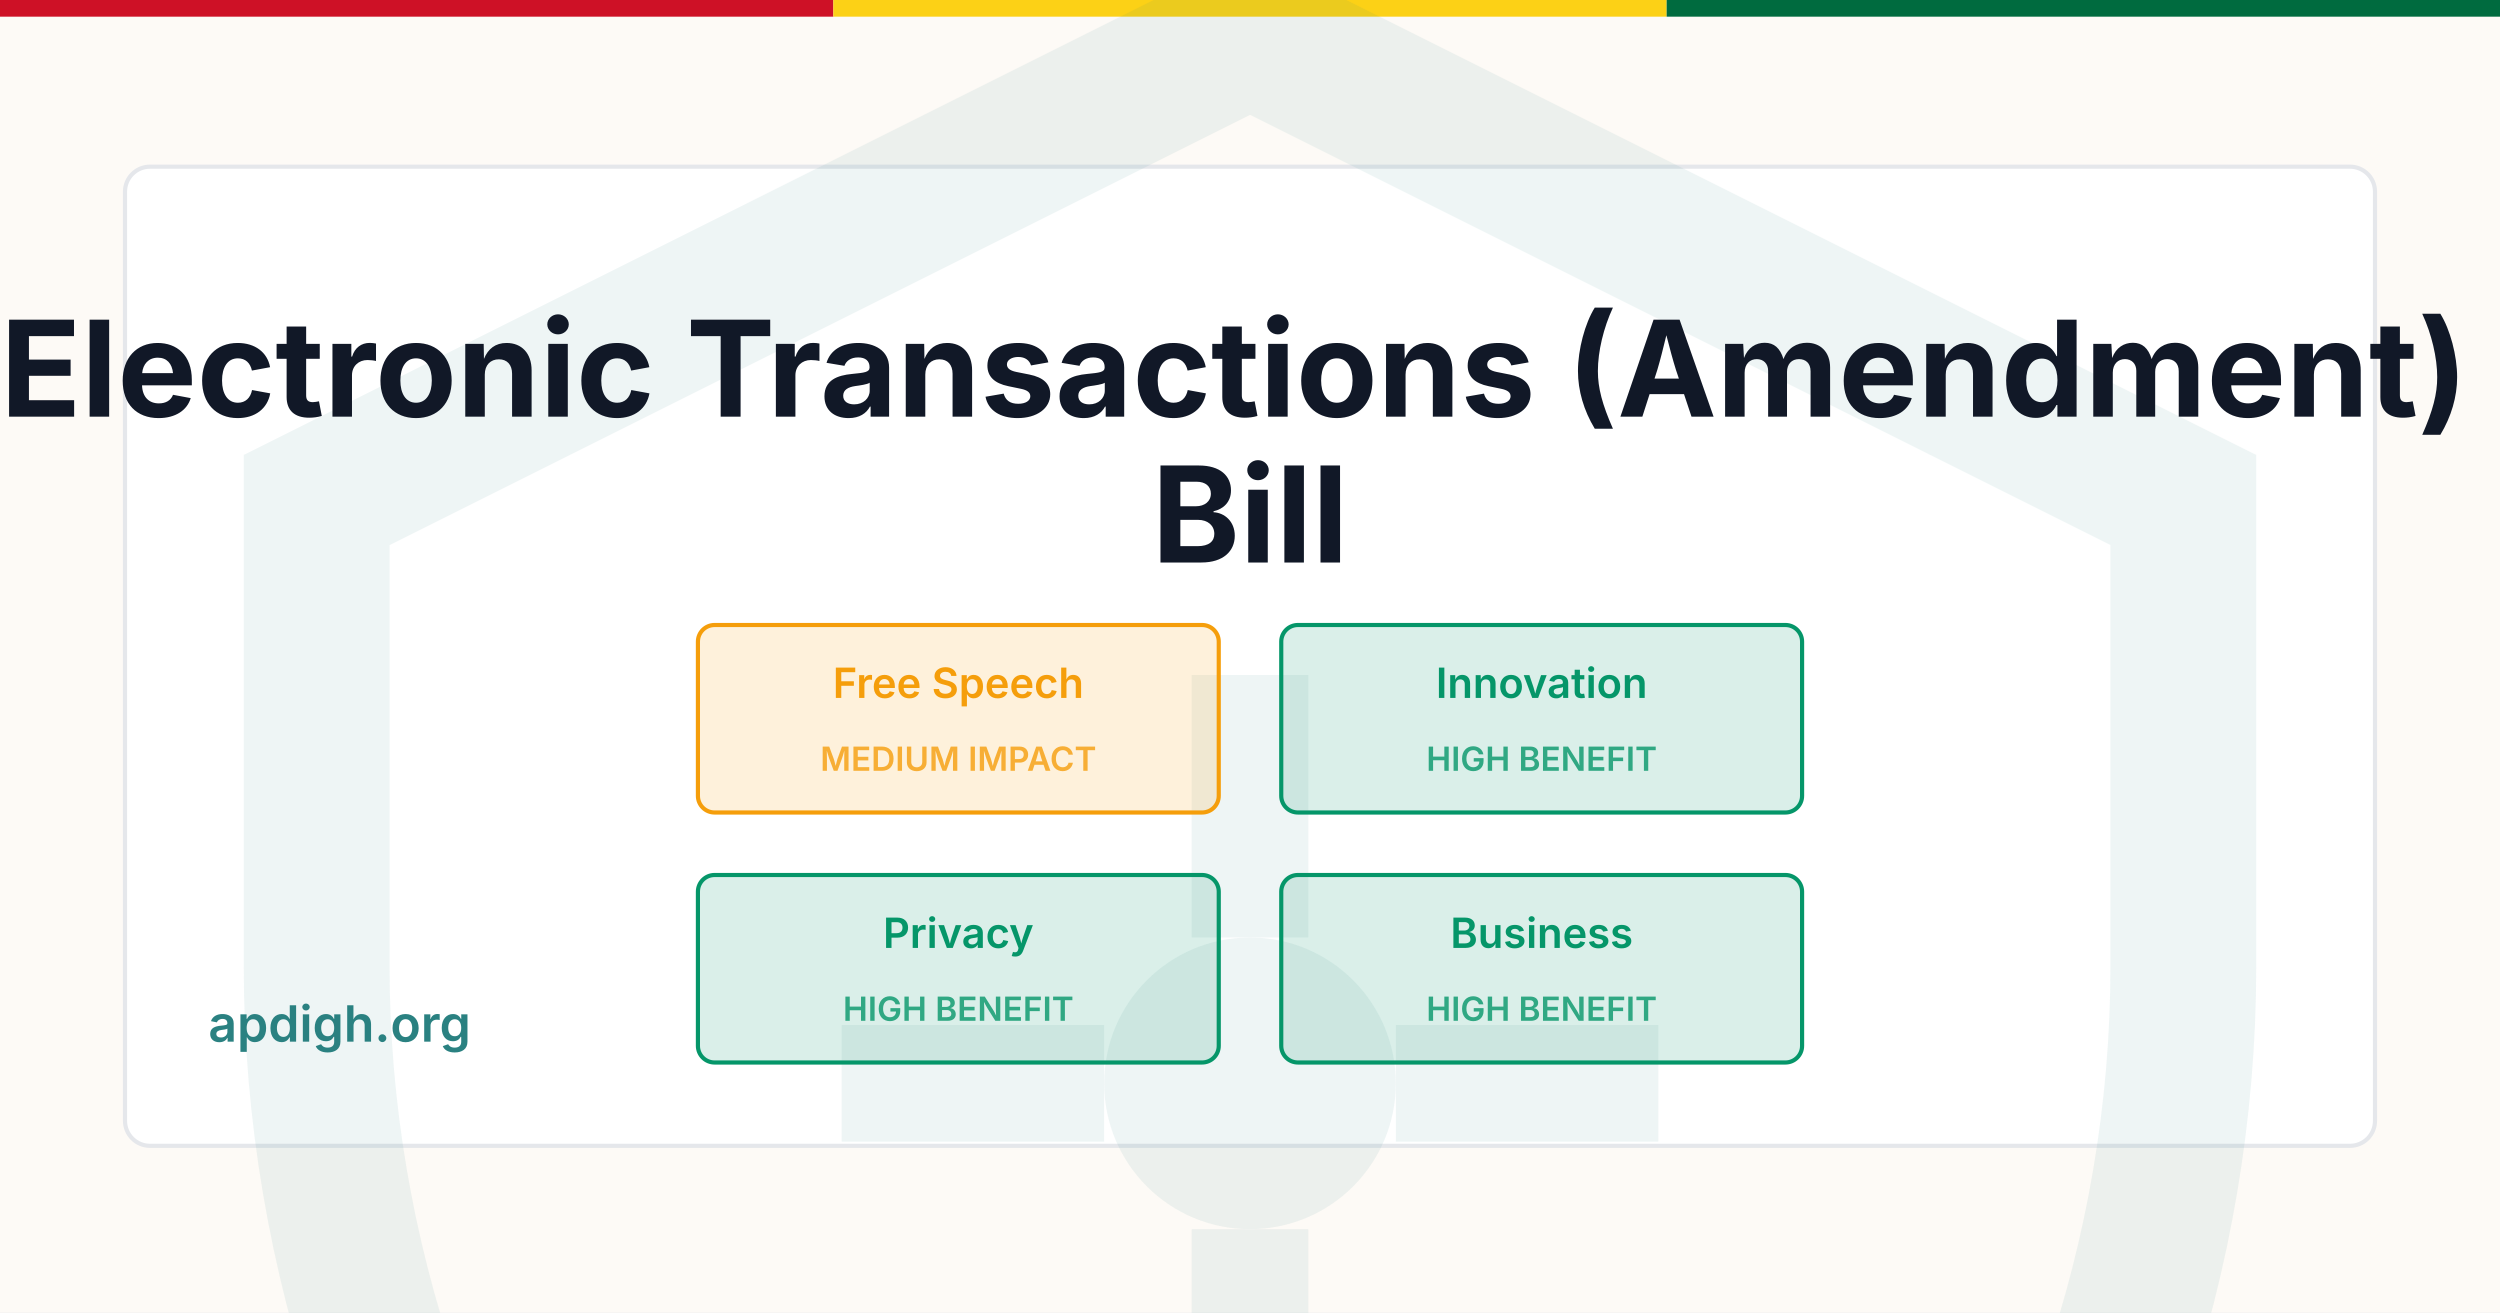
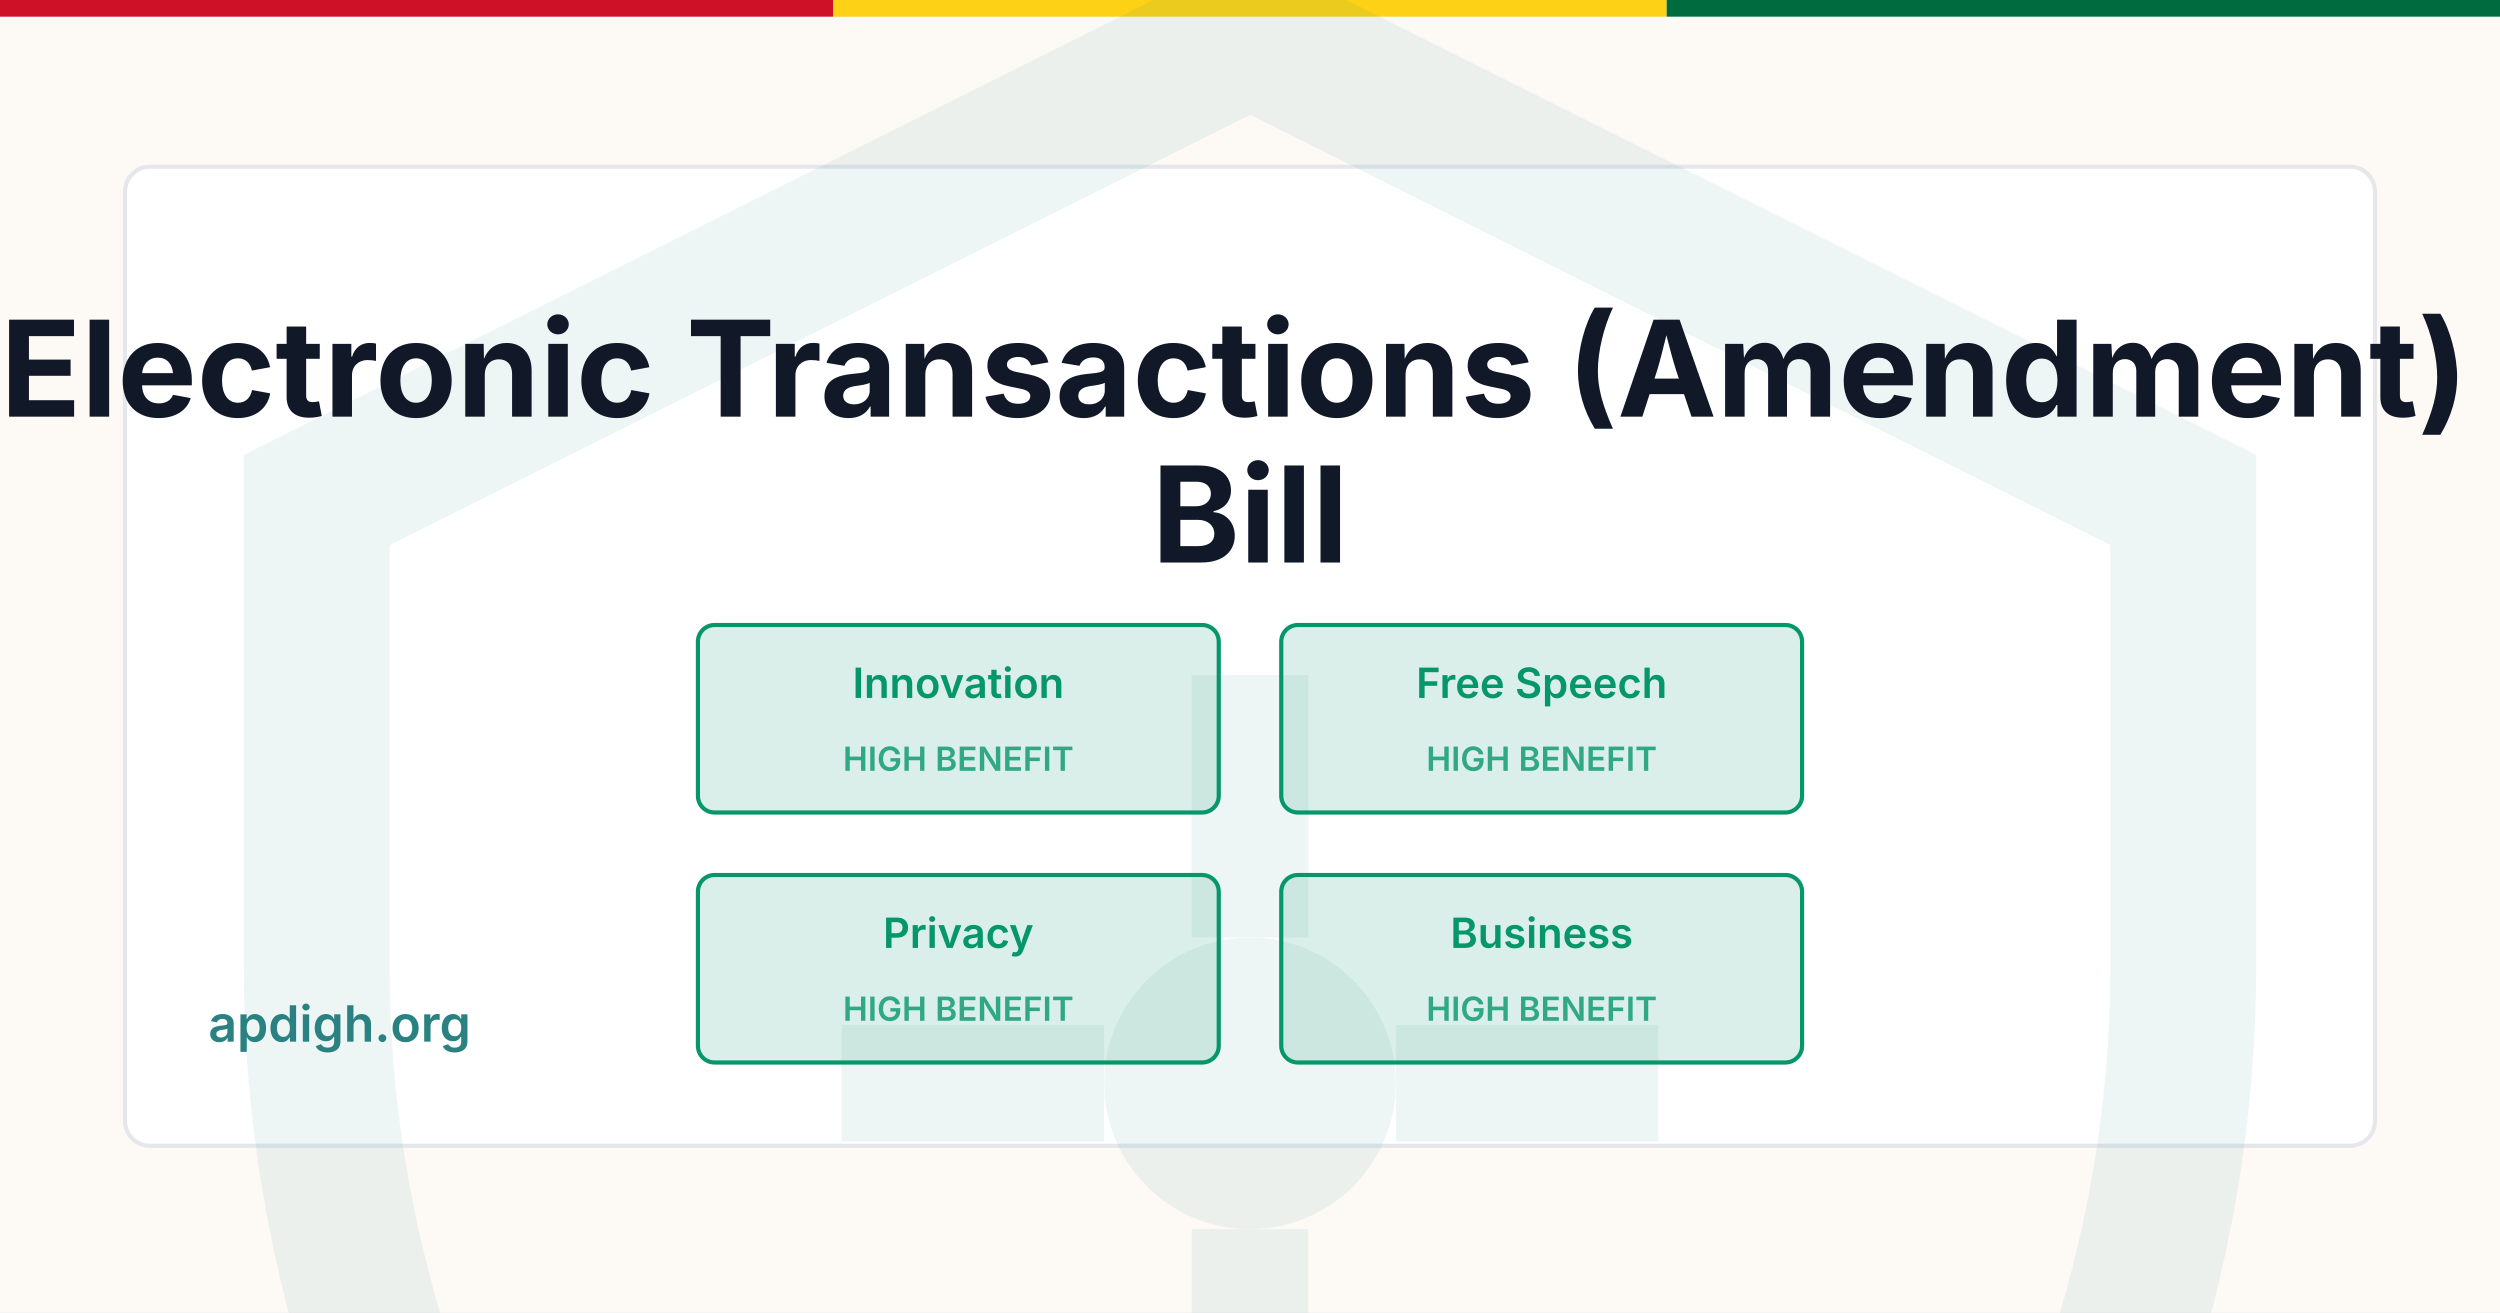
<svg xmlns="http://www.w3.org/2000/svg" width="1200" height="630" viewBox="0 0 1200 630">
  <rect width="1200" height="630" fill="#FDFAF6" />
  <rect x="0" y="0" width="400" height="8" fill="#CE1126" />
  <rect x="400" y="0" width="400" height="8" fill="#FCD116" />
  <rect x="800" y="0" width="400" height="8" fill="#006B3F" />
  <rect x="60" y="80" width="1080" height="470" fill="white" stroke="#E5E7EB" stroke-width="2" rx="12" />
  <g transform="translate(40, -40) scale(28)" opacity="0.08">
    <path d="M20 2L4 10V18C4 27.94 10.84 37.14 20 39C29.16 37.14 36 27.94 36 18V10L20 2Z" fill="none" stroke="#2A8181" stroke-width="2.5" />
    <circle cx="20" cy="20" r="2.5" fill="#2A8181" />
    <line x1="20" y1="17.5" x2="20" y2="13" stroke="#2A8181" stroke-width="2" />
    <line x1="20" y1="22.5" x2="20" y2="27" stroke="#2A8181" stroke-width="2" />
    <line x1="17.5" y1="20" x2="13" y2="20" stroke="#2A8181" stroke-width="2" />
    <line x1="22.5" y1="20" x2="27" y2="20" stroke="#2A8181" stroke-width="2" />
  </g>
  <text x="600" y="200" font-family="Inter, system-ui, sans-serif" font-size="64" font-weight="700" fill="#111827" text-anchor="middle">
    <tspan x="600" dy="0">Electronic Transactions (Amendment)</tspan>
    <tspan x="600" dy="70">Bill</tspan>
  </text>
  <text x="100" y="500" font-family="Inter, system-ui, sans-serif" font-size="24" font-weight="600" fill="#2A8181">
    apdigh.org
  </text>
  <g transform="translate(335, 300)">
-     <rect x="0" y="0" width="250" height="90" rx="8" fill="#F59E0B" opacity="0.15" />
-     <rect x="0" y="0" width="250" height="90" rx="8" fill="none" stroke="#F59E0B" stroke-width="2" />
-     <text x="125" y="35" font-family="Inter, system-ui, sans-serif" font-size="20" font-weight="600" fill="#F59E0B" text-anchor="middle">Free Speech</text>
-     <text x="125" y="70" font-family="Inter, system-ui, sans-serif" font-size="16" font-weight="600" fill="#F59E0B" text-anchor="middle" opacity="0.8">MEDIUM IMPACT</text>
+     <rect x="0" y="0" width="250" height="90" rx="8" fill="#059669" opacity="0.15" />
+     <rect x="0" y="0" width="250" height="90" rx="8" fill="none" stroke="#059669" stroke-width="2" />
+     <text x="125" y="35" font-family="Inter, system-ui, sans-serif" font-size="20" font-weight="600" fill="#059669" text-anchor="middle">Innovation</text>
+     <text x="125" y="70" font-family="Inter, system-ui, sans-serif" font-size="16" font-weight="600" fill="#059669" text-anchor="middle" opacity="0.8">HIGH BENEFIT</text>
  </g>
  <g transform="translate(615, 300)">
    <rect x="0" y="0" width="250" height="90" rx="8" fill="#059669" opacity="0.15" />
    <rect x="0" y="0" width="250" height="90" rx="8" fill="none" stroke="#059669" stroke-width="2" />
-     <text x="125" y="35" font-family="Inter, system-ui, sans-serif" font-size="20" font-weight="600" fill="#059669" text-anchor="middle">Innovation</text>
+     <text x="125" y="35" font-family="Inter, system-ui, sans-serif" font-size="20" font-weight="600" fill="#059669" text-anchor="middle">Free Speech</text>
    <text x="125" y="70" font-family="Inter, system-ui, sans-serif" font-size="16" font-weight="600" fill="#059669" text-anchor="middle" opacity="0.8">HIGH BENEFIT</text>
  </g>
  <g transform="translate(335, 420)">
    <rect x="0" y="0" width="250" height="90" rx="8" fill="#059669" opacity="0.15" />
    <rect x="0" y="0" width="250" height="90" rx="8" fill="none" stroke="#059669" stroke-width="2" />
    <text x="125" y="35" font-family="Inter, system-ui, sans-serif" font-size="20" font-weight="600" fill="#059669" text-anchor="middle">Privacy</text>
    <text x="125" y="70" font-family="Inter, system-ui, sans-serif" font-size="16" font-weight="600" fill="#059669" text-anchor="middle" opacity="0.8">HIGH BENEFIT</text>
  </g>
  <g transform="translate(615, 420)">
    <rect x="0" y="0" width="250" height="90" rx="8" fill="#059669" opacity="0.15" />
    <rect x="0" y="0" width="250" height="90" rx="8" fill="none" stroke="#059669" stroke-width="2" />
    <text x="125" y="35" font-family="Inter, system-ui, sans-serif" font-size="20" font-weight="600" fill="#059669" text-anchor="middle">Business</text>
    <text x="125" y="70" font-family="Inter, system-ui, sans-serif" font-size="16" font-weight="600" fill="#059669" text-anchor="middle" opacity="0.8">HIGH BENEFIT</text>
  </g>
</svg>
